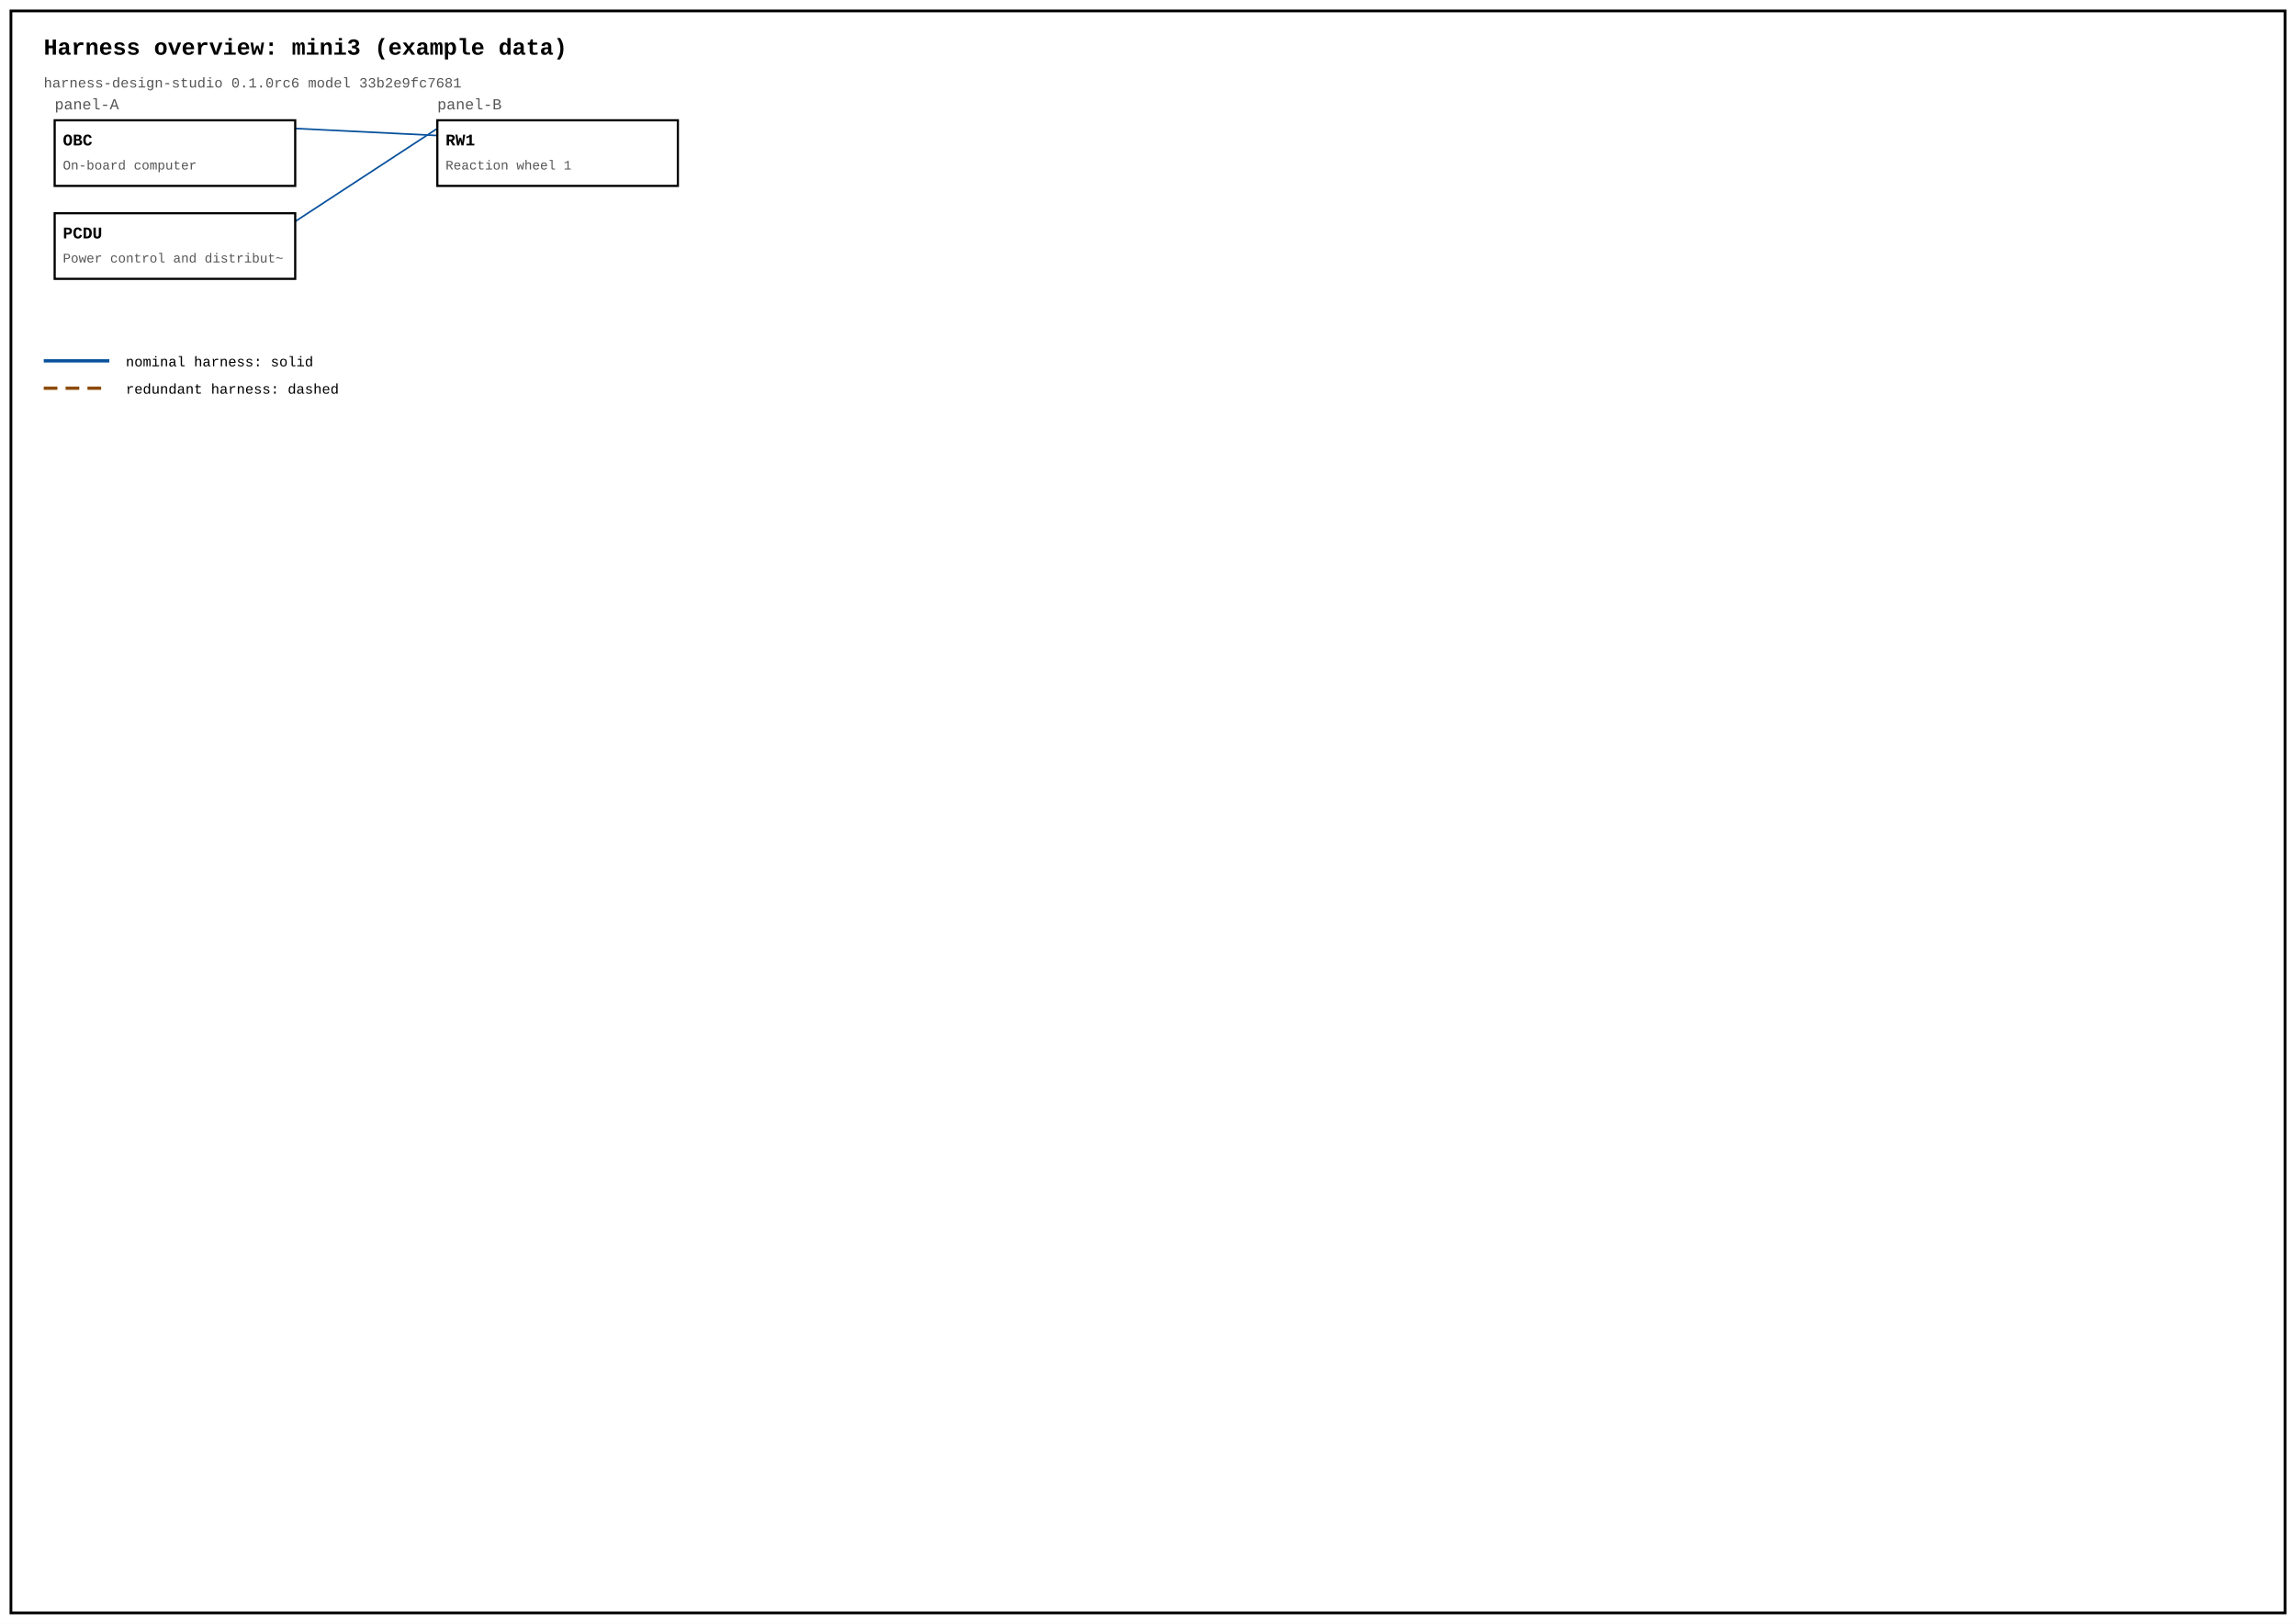
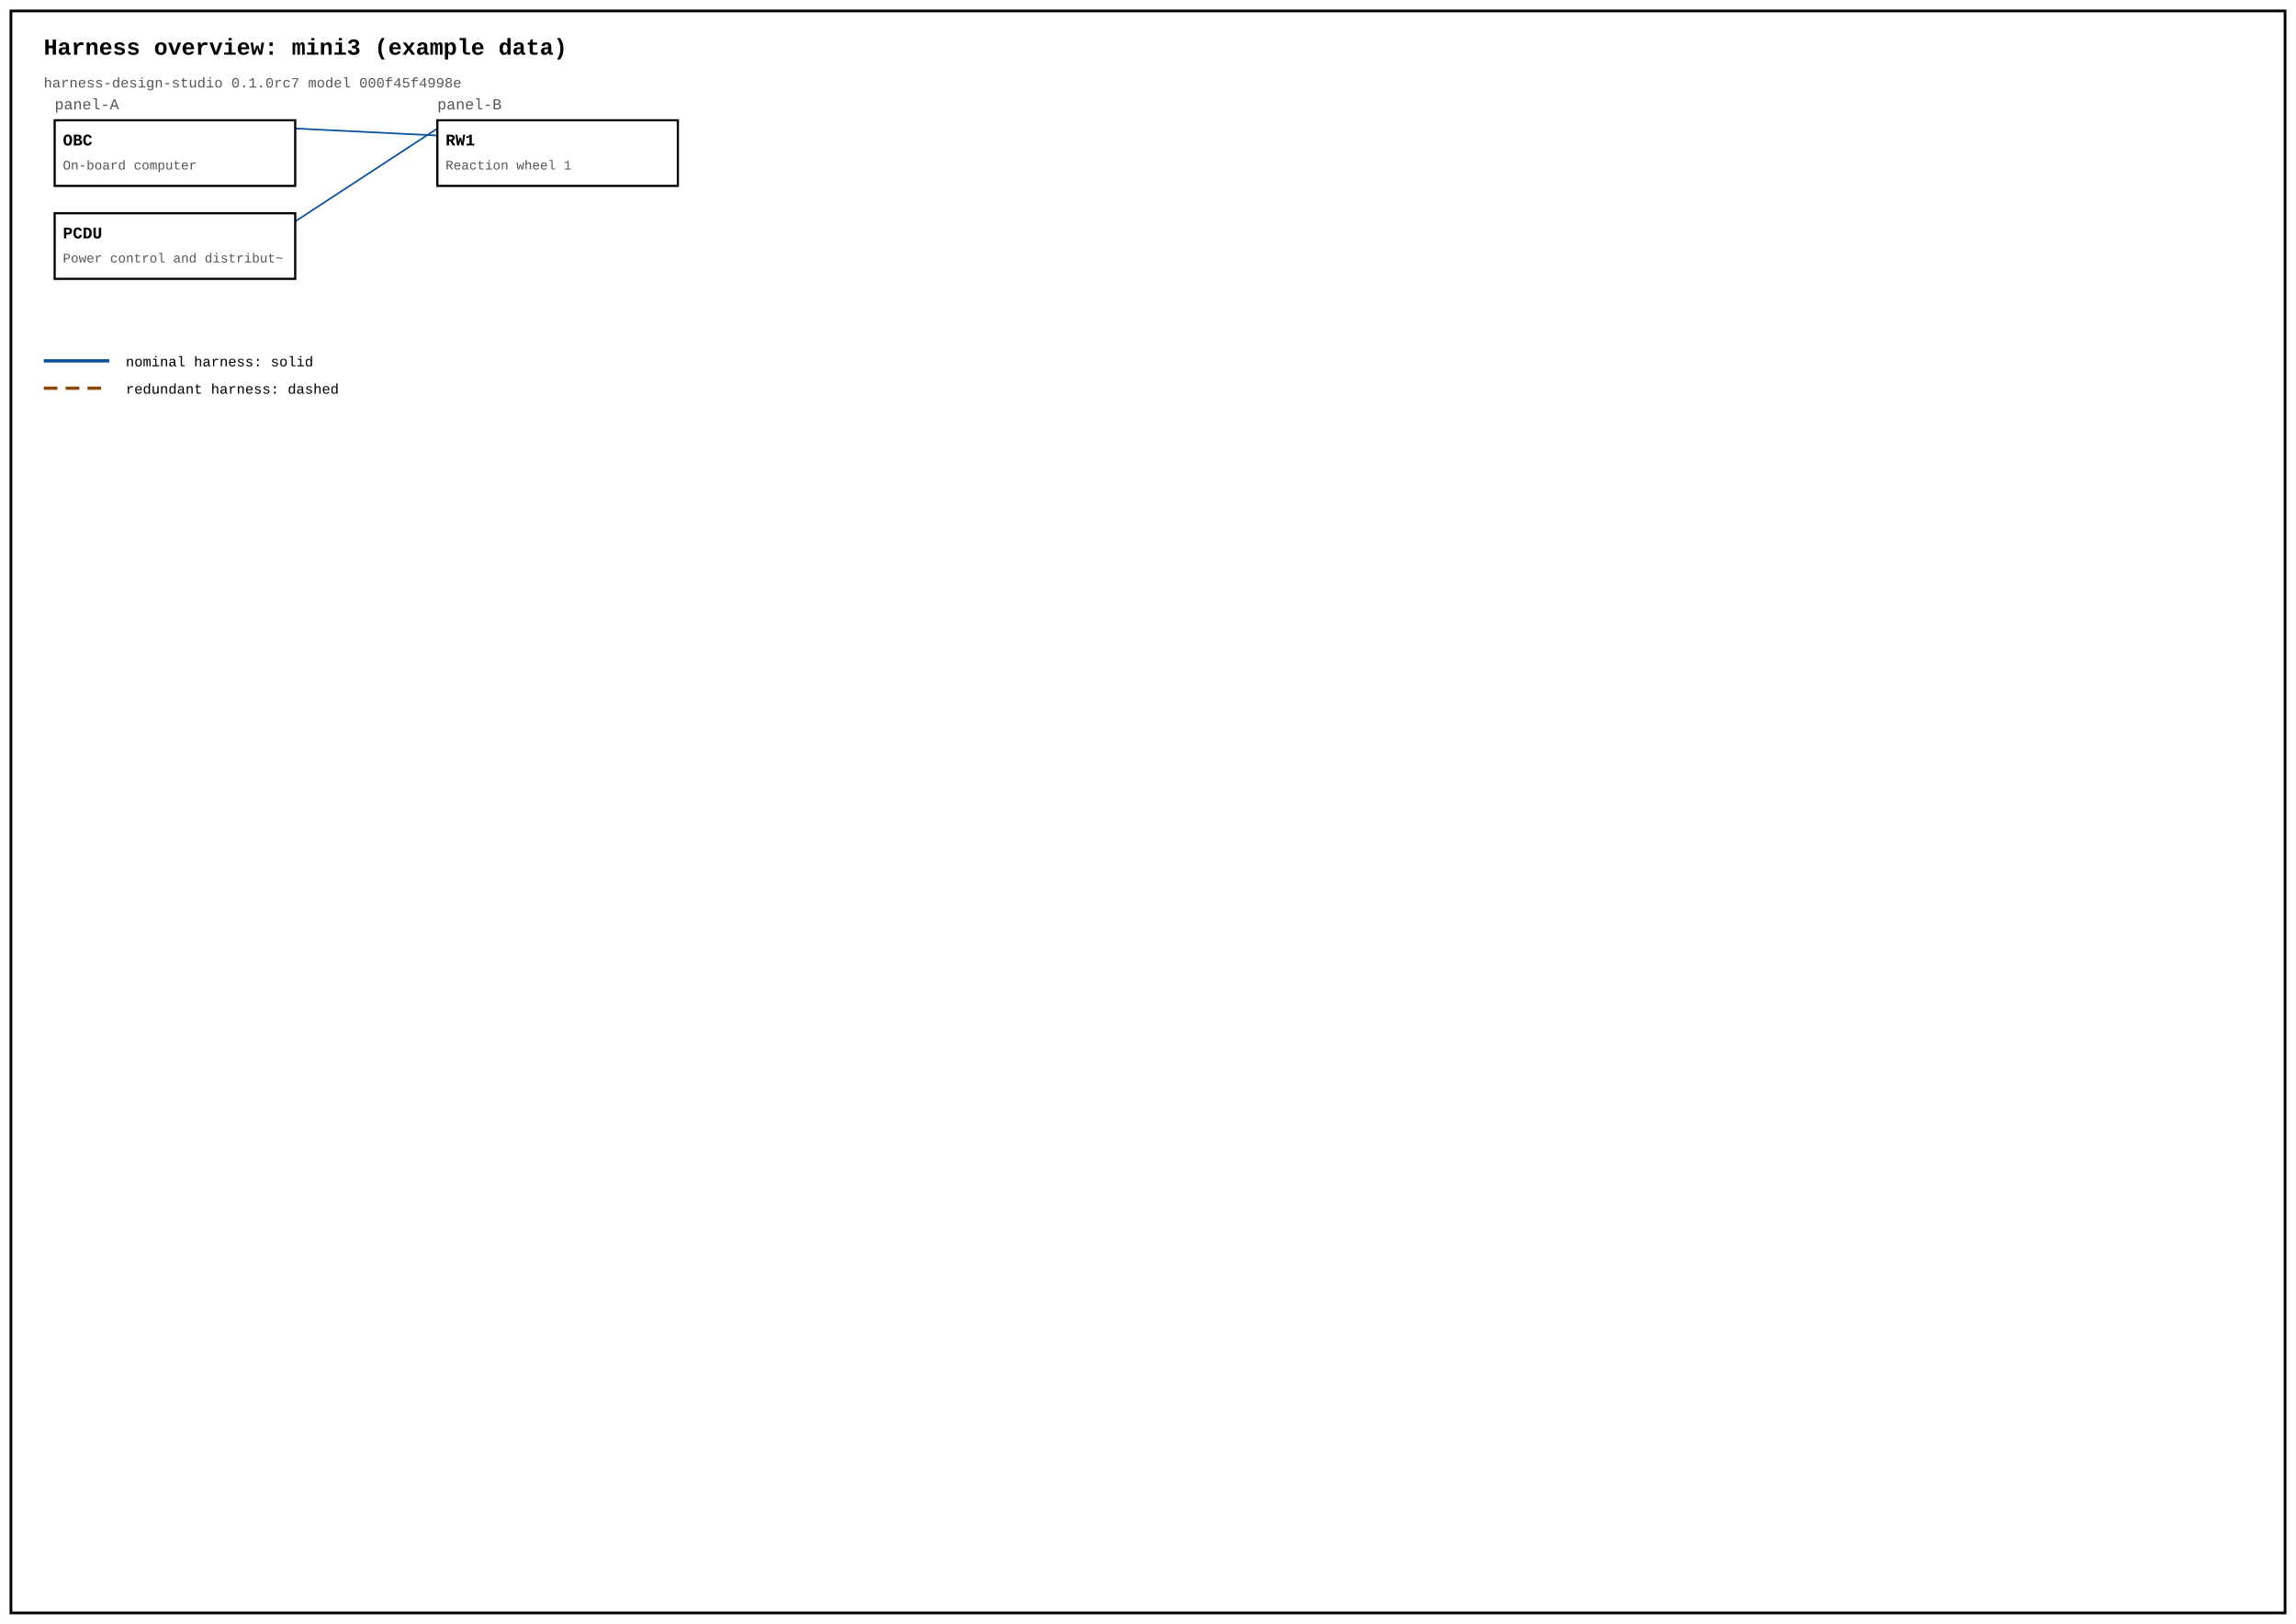
<svg xmlns="http://www.w3.org/2000/svg" width="420mm" height="297mm" viewBox="0 0 420 297" font-family="Courier New, Courier, monospace">
  <rect x="0" y="0" width="420" height="297" fill="#ffffff" />
  <rect x="2" y="2" width="416" height="293" fill="none" stroke="#000000" stroke-width="0.5" />
  <text x="8" y="10" font-size="4.2" font-weight="bold" text-anchor="start" fill="#000000">Harness overview: mini3 (example data)</text>
-   <text x="8" y="16" font-size="2.6" text-anchor="start" fill="#555555">harness-design-studio 0.1.0rc6 model 33b2e9fc7681</text>
+   <text x="8" y="16" font-size="2.6" text-anchor="start" fill="#555555">harness-design-studio 0.1.0rc7 model 000f45f4998e</text>
  <text x="10" y="20" font-size="2.8" text-anchor="start" fill="#555555">panel-A</text>
  <text x="80" y="20" font-size="2.8" text-anchor="start" fill="#555555">panel-B</text>
  <line x1="54" y1="40.5" x2="80" y2="23.5" stroke="#08519c" stroke-width="0.3" />
  <line x1="54" y1="23.5" x2="80" y2="24.786" stroke="#08519c" stroke-width="0.3" />
  <rect x="10" y="22" width="44" height="12" fill="#ffffff" stroke="#000000" stroke-width="0.4" />
  <text x="11.5" y="26.6" font-size="3" font-weight="bold" text-anchor="start" fill="#000000">OBC</text>
  <text x="11.5" y="31" font-size="2.4" text-anchor="start" fill="#555555">On-board computer</text>
  <rect x="10" y="39" width="44" height="12" fill="#ffffff" stroke="#000000" stroke-width="0.4" />
  <text x="11.5" y="43.6" font-size="3" font-weight="bold" text-anchor="start" fill="#000000">PCDU</text>
  <text x="11.5" y="48" font-size="2.4" text-anchor="start" fill="#555555">Power control and distribut~</text>
  <rect x="80" y="22" width="44" height="12" fill="#ffffff" stroke="#000000" stroke-width="0.4" />
  <text x="81.5" y="26.6" font-size="3" font-weight="bold" text-anchor="start" fill="#000000">RW1</text>
  <text x="81.5" y="31" font-size="2.4" text-anchor="start" fill="#555555">Reaction wheel 1</text>
  <line x1="8" y1="66" x2="20" y2="66" stroke="#08519c" stroke-width="0.6" />
  <text x="23" y="67" font-size="2.6" text-anchor="start" fill="#000000">nominal harness: solid</text>
  <line x1="8" y1="71" x2="20" y2="71" stroke="#8c4a00" stroke-width="0.6" stroke-dasharray="2.5 1.5" />
  <text x="23" y="72" font-size="2.6" text-anchor="start" fill="#000000">redundant harness: dashed</text>
</svg>
